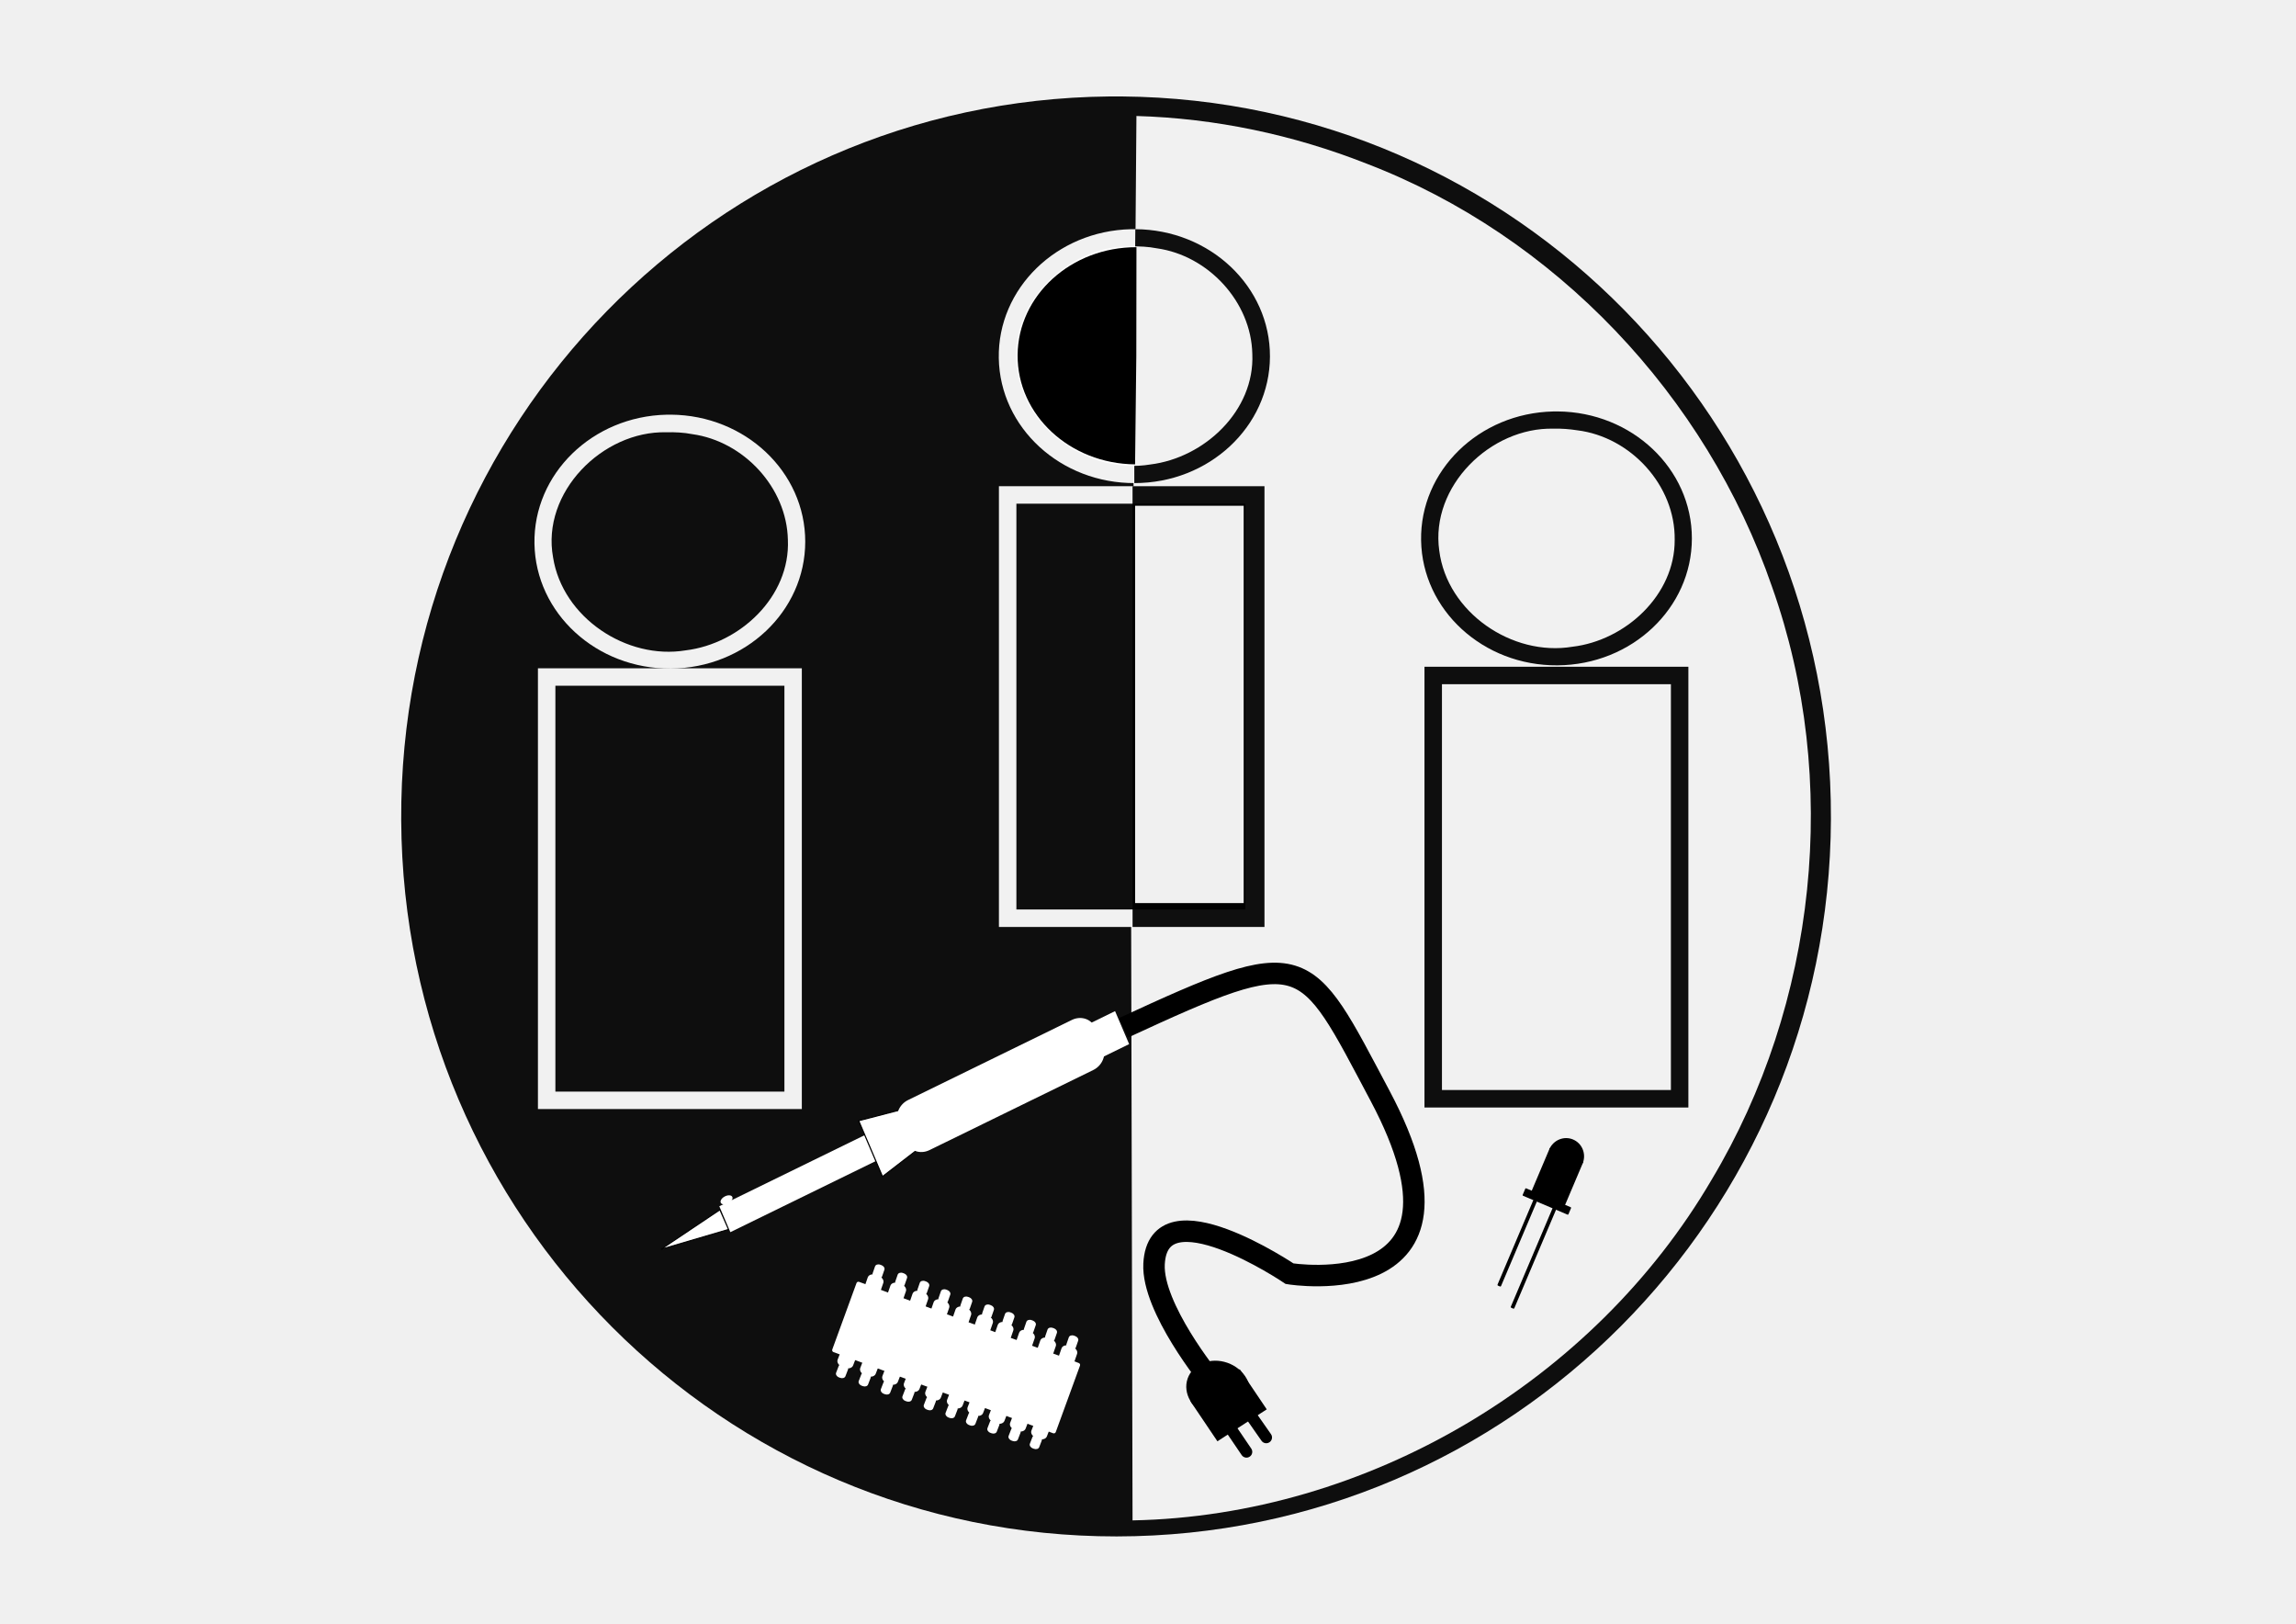
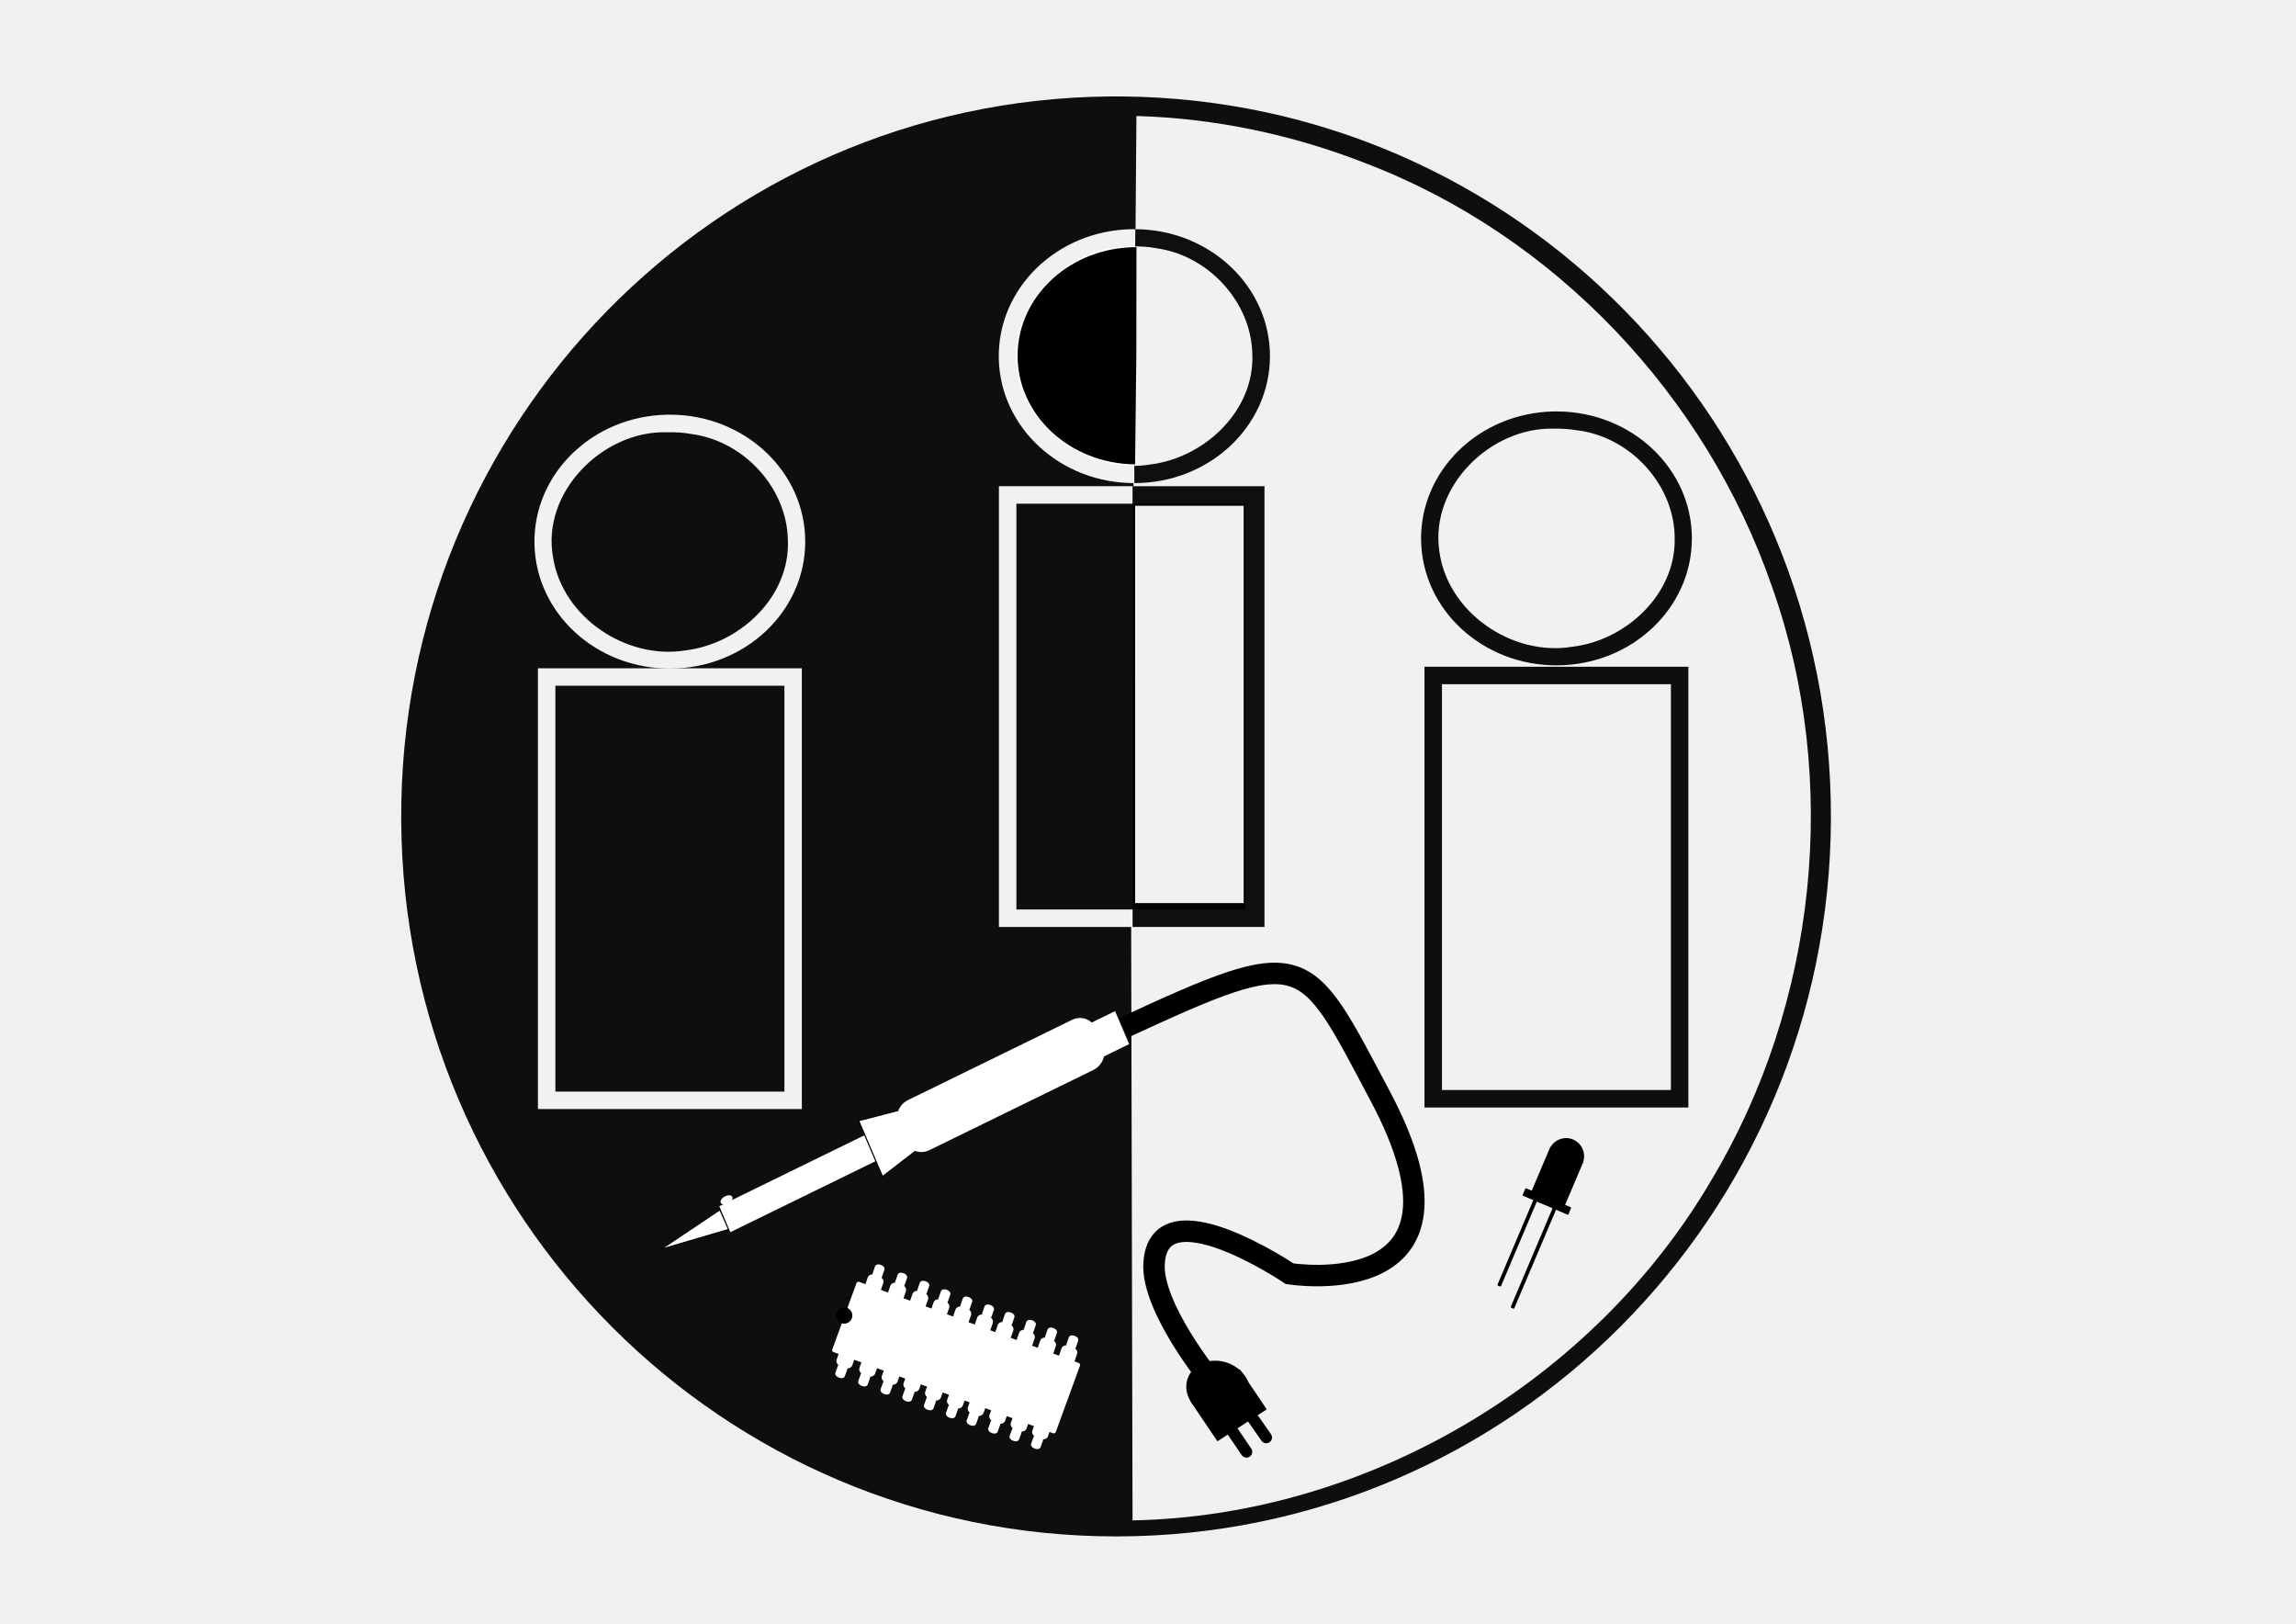
<svg xmlns="http://www.w3.org/2000/svg" width="1052.362" height="744.094" id="svg2" version="1.0">
  <defs id="defs4" />
  <g id="layer1">
    <rect style="opacity:1;fill:#4d4d4d;fill-opacity:0;stroke:none;stroke-width:3.543;stroke-linecap:round;stroke-linejoin:round;stroke-miterlimit:4;stroke-dasharray:none;stroke-dashoffset:4;stroke-opacity:1" id="rect2160" width="1010.529" height="700.096" x="29.471" y="44.094" />
  </g>
  <g id="layer2">
    <path style="opacity:1;fill:#000000;fill-opacity:0.941;stroke:none;stroke-width:3.543;stroke-linecap:round;stroke-linejoin:round;stroke-miterlimit:4;stroke-dasharray:none;stroke-dashoffset:4;stroke-opacity:1" id="path2170" d="M 596.692,58.17 A 323.063,323.063 0 1 1 590.88,58.175" transform="matrix(1.014218,0,0,1.021327,-90.9669,-15.2117)" />
-     <g id="g4786" transform="matrix(0.9390537,0.3437706,-0.3437706,0.9390537,226.6169,-101.8413)">
-       <rect transform="matrix(0.9999958,2.8918197e-3,1.1097805e-3,0.9999994,0,0)" ry="0.93" y="588.672" x="392.335" height="34.263" width="109.199" id="rect4358" style="fill:#ffffff;fill-opacity:1;stroke:none;stroke-width:10;stroke-linecap:round;stroke-linejoin:round;stroke-miterlimit:4;stroke-dasharray:none;stroke-dashoffset:4;stroke-opacity:0" />
-       <g transform="translate(0.3789291,0)" id="g4562">
-         <g transform="matrix(1.480867,1.2357759e-2,-1.9710071e-2,1.138445,-124.5226,-72.78281)" id="use2239">
-           <rect style="opacity:1;fill:#ffffff;fill-opacity:1;stroke:none;stroke-width:10;stroke-linecap:round;stroke-linejoin:round;stroke-miterlimit:4;stroke-dasharray:none;stroke-dashoffset:4;stroke-opacity:0" id="rect2342" width="5.107" height="8.415" x="360" y="604.094" ry="2.031" />
-           <rect ry="1.345" y="611.405" x="361.015" height="5.572" width="3.077" id="rect2344" style="opacity:1;fill:#ffffff;fill-opacity:1;stroke:none;stroke-width:10;stroke-linecap:round;stroke-linejoin:round;stroke-miterlimit:4;stroke-dasharray:none;stroke-dashoffset:4;stroke-opacity:0" />
-         </g>
-         <g transform="matrix(1.480867,1.2357759e-2,-1.9710071e-2,1.138445,-113.4758,-72.78281)" id="use2243">
-           <rect style="opacity:1;fill:#ffffff;fill-opacity:1;stroke:none;stroke-width:10;stroke-linecap:round;stroke-linejoin:round;stroke-miterlimit:4;stroke-dasharray:none;stroke-dashoffset:4;stroke-opacity:0" id="rect2348" width="5.107" height="8.415" x="360" y="604.094" ry="2.031" />
-           <rect ry="1.345" y="611.405" x="361.015" height="5.572" width="3.077" id="rect2350" style="opacity:1;fill:#ffffff;fill-opacity:1;stroke:none;stroke-width:10;stroke-linecap:round;stroke-linejoin:round;stroke-miterlimit:4;stroke-dasharray:none;stroke-dashoffset:4;stroke-opacity:0" />
-         </g>
-         <g transform="matrix(1.480867,1.2357759e-2,-1.9710071e-2,1.138445,-102.6688,-72.78281)" id="use2245">
-           <rect style="opacity:1;fill:#ffffff;fill-opacity:1;stroke:none;stroke-width:10;stroke-linecap:round;stroke-linejoin:round;stroke-miterlimit:4;stroke-dasharray:none;stroke-dashoffset:4;stroke-opacity:0" id="rect2354" width="5.107" height="8.415" x="360" y="604.094" ry="2.031" />
-           <rect ry="1.345" y="611.405" x="361.015" height="5.572" width="3.077" id="rect2356" style="opacity:1;fill:#ffffff;fill-opacity:1;stroke:none;stroke-width:10;stroke-linecap:round;stroke-linejoin:round;stroke-miterlimit:4;stroke-dasharray:none;stroke-dashoffset:4;stroke-opacity:0" />
-         </g>
-         <g transform="matrix(1.480867,1.2357759e-2,-1.9710071e-2,1.138445,-92.25095,-73.10767)" id="use2247">
-           <rect style="opacity:1;fill:#ffffff;fill-opacity:1;stroke:none;stroke-width:10;stroke-linecap:round;stroke-linejoin:round;stroke-miterlimit:4;stroke-dasharray:none;stroke-dashoffset:4;stroke-opacity:0" id="rect2360" width="5.107" height="8.415" x="360" y="604.094" ry="2.031" />
-           <rect ry="1.345" y="611.405" x="361.015" height="5.572" width="3.077" id="rect2362" style="opacity:1;fill:#ffffff;fill-opacity:1;stroke:none;stroke-width:10;stroke-linecap:round;stroke-linejoin:round;stroke-miterlimit:4;stroke-dasharray:none;stroke-dashoffset:4;stroke-opacity:0" />
-         </g>
-         <g transform="matrix(1.480867,1.2357759e-2,-1.9710071e-2,1.138445,-40.32144,-72.78281)" id="use2249">
-           <rect style="opacity:1;fill:#ffffff;fill-opacity:1;stroke:none;stroke-width:10;stroke-linecap:round;stroke-linejoin:round;stroke-miterlimit:4;stroke-dasharray:none;stroke-dashoffset:4;stroke-opacity:0" id="rect2366" width="5.107" height="8.415" x="360" y="604.094" ry="2.031" />
-           <rect ry="1.345" y="611.405" x="361.015" height="5.572" width="3.077" id="rect2368" style="opacity:1;fill:#ffffff;fill-opacity:1;stroke:none;stroke-width:10;stroke-linecap:round;stroke-linejoin:round;stroke-miterlimit:4;stroke-dasharray:none;stroke-dashoffset:4;stroke-opacity:0" />
-         </g>
-         <g transform="matrix(1.480867,1.2357759e-2,-1.9710071e-2,1.138445,-71.0793,-72.78281)" id="use2251">
-           <rect style="opacity:1;fill:#ffffff;fill-opacity:1;stroke:none;stroke-width:10;stroke-linecap:round;stroke-linejoin:round;stroke-miterlimit:4;stroke-dasharray:none;stroke-dashoffset:4;stroke-opacity:0" id="rect2372" width="5.107" height="8.415" x="360" y="604.094" ry="2.031" />
-           <rect ry="1.345" y="611.405" x="361.015" height="5.572" width="3.077" id="rect2374" style="opacity:1;fill:#ffffff;fill-opacity:1;stroke:none;stroke-width:10;stroke-linecap:round;stroke-linejoin:round;stroke-miterlimit:4;stroke-dasharray:none;stroke-dashoffset:4;stroke-opacity:0" />
-         </g>
-         <g transform="matrix(1.480867,1.2357759e-2,-1.9710071e-2,1.138445,-81.68663,-72.78281)" id="use2253">
-           <rect style="opacity:1;fill:#ffffff;fill-opacity:1;stroke:none;stroke-width:10;stroke-linecap:round;stroke-linejoin:round;stroke-miterlimit:4;stroke-dasharray:none;stroke-dashoffset:4;stroke-opacity:0" id="rect2378" width="5.107" height="8.415" x="360" y="604.094" ry="2.031" />
-           <rect ry="1.345" y="611.405" x="361.015" height="5.572" width="3.077" id="rect2380" style="opacity:1;fill:#ffffff;fill-opacity:1;stroke:none;stroke-width:10;stroke-linecap:round;stroke-linejoin:round;stroke-miterlimit:4;stroke-dasharray:none;stroke-dashoffset:4;stroke-opacity:0" />
-         </g>
-         <g transform="matrix(1.480867,1.2357759e-2,-1.9710071e-2,1.138445,-61.0793,-72.78281)" id="use2255">
-           <rect style="opacity:1;fill:#ffffff;fill-opacity:1;stroke:none;stroke-width:10;stroke-linecap:round;stroke-linejoin:round;stroke-miterlimit:4;stroke-dasharray:none;stroke-dashoffset:4;stroke-opacity:0" id="rect2384" width="5.107" height="8.415" x="360" y="604.094" ry="2.031" />
-           <rect ry="1.345" y="611.405" x="361.015" height="5.572" width="3.077" id="rect2386" style="opacity:1;fill:#ffffff;fill-opacity:1;stroke:none;stroke-width:10;stroke-linecap:round;stroke-linejoin:round;stroke-miterlimit:4;stroke-dasharray:none;stroke-dashoffset:4;stroke-opacity:0" />
-         </g>
-         <g transform="matrix(1.480867,1.2357759e-2,-1.9710071e-2,1.138445,-50.64878,-72.78281)" id="use2257">
-           <rect style="opacity:1;fill:#ffffff;fill-opacity:1;stroke:none;stroke-width:10;stroke-linecap:round;stroke-linejoin:round;stroke-miterlimit:4;stroke-dasharray:none;stroke-dashoffset:4;stroke-opacity:0" id="rect2390" width="5.107" height="8.415" x="360" y="604.094" ry="2.031" />
-           <rect ry="1.345" y="611.405" x="361.015" height="5.572" width="3.077" id="rect2392" style="opacity:1;fill:#ffffff;fill-opacity:1;stroke:none;stroke-width:10;stroke-linecap:round;stroke-linejoin:round;stroke-miterlimit:4;stroke-dasharray:none;stroke-dashoffset:4;stroke-opacity:0" />
-         </g>
-         <g transform="matrix(1.480867,1.2357759e-2,-1.9710071e-2,1.138445,-29.94251,-72.78281)" id="use2279">
-           <rect style="opacity:1;fill:#ffffff;fill-opacity:1;stroke:none;stroke-width:10;stroke-linecap:round;stroke-linejoin:round;stroke-miterlimit:4;stroke-dasharray:none;stroke-dashoffset:4;stroke-opacity:0" id="rect2396" width="5.107" height="8.415" x="360" y="604.094" ry="2.031" />
-           <rect ry="1.345" y="611.405" x="361.015" height="5.572" width="3.077" id="rect2398" style="opacity:1;fill:#ffffff;fill-opacity:1;stroke:none;stroke-width:10;stroke-linecap:round;stroke-linejoin:round;stroke-miterlimit:4;stroke-dasharray:none;stroke-dashoffset:4;stroke-opacity:0" />
-         </g>
+     <rect style="fill:#ffffff;fill-opacity:1;stroke:none;stroke-width:10;stroke-linecap:round;stroke-linejoin:round;stroke-miterlimit:4;stroke-dasharray:none;stroke-dashoffset:4;stroke-opacity:0" id="rect4358" width="109.199" height="34.263" x="570.325" y="414.619" ry="0.93" transform="matrix(0.9380556,0.3464847,-0.3427283,0.9394346,0,0)" />
+     <g id="g4562" transform="matrix(0.9485408,0.3437706,-0.3178553,0.9390537,206.4869,-101.711)">
+       <g id="use2239" transform="matrix(1.480867,1.2357759e-2,-1.9710071e-2,1.138445,-124.5226,-72.78281)">
+         <rect ry="2.031" y="604.094" x="360" height="8.415" width="5.107" id="rect2342" style="opacity:1;fill:#ffffff;fill-opacity:1;stroke:none;stroke-width:10;stroke-linecap:round;stroke-linejoin:round;stroke-miterlimit:4;stroke-dasharray:none;stroke-dashoffset:4;stroke-opacity:0" />
+         <rect style="opacity:1;fill:#ffffff;fill-opacity:1;stroke:none;stroke-width:10;stroke-linecap:round;stroke-linejoin:round;stroke-miterlimit:4;stroke-dasharray:none;stroke-dashoffset:4;stroke-opacity:0" id="rect2344" width="3.077" height="5.572" x="361.015" y="611.405" ry="1.345" />
      </g>
-       <g transform="matrix(1,0,0,-1,0.3789291,1213.189)" id="g4594">
-         <g id="g4596" transform="matrix(1.480867,1.2357759e-2,-1.9710071e-2,1.138445,-124.5226,-72.78281)">
-           <rect ry="2.031" y="604.094" x="360" height="8.415" width="5.107" id="rect4598" style="opacity:1;fill:#ffffff;fill-opacity:1;stroke:none;stroke-width:10;stroke-linecap:round;stroke-linejoin:round;stroke-miterlimit:4;stroke-dasharray:none;stroke-dashoffset:4;stroke-opacity:0" />
-           <rect style="opacity:1;fill:#ffffff;fill-opacity:1;stroke:none;stroke-width:10;stroke-linecap:round;stroke-linejoin:round;stroke-miterlimit:4;stroke-dasharray:none;stroke-dashoffset:4;stroke-opacity:0" id="rect4600" width="3.077" height="5.572" x="361.015" y="611.405" ry="1.345" />
-         </g>
-         <g id="g4602" transform="matrix(1.480867,1.2357759e-2,-1.9710071e-2,1.138445,-113.4758,-72.78281)">
-           <rect ry="2.031" y="604.094" x="360" height="8.415" width="5.107" id="rect4604" style="opacity:1;fill:#ffffff;fill-opacity:1;stroke:none;stroke-width:10;stroke-linecap:round;stroke-linejoin:round;stroke-miterlimit:4;stroke-dasharray:none;stroke-dashoffset:4;stroke-opacity:0" />
-           <rect style="opacity:1;fill:#ffffff;fill-opacity:1;stroke:none;stroke-width:10;stroke-linecap:round;stroke-linejoin:round;stroke-miterlimit:4;stroke-dasharray:none;stroke-dashoffset:4;stroke-opacity:0" id="rect4606" width="3.077" height="5.572" x="361.015" y="611.405" ry="1.345" />
-         </g>
-         <g id="g4608" transform="matrix(1.480867,1.2357759e-2,-1.9710071e-2,1.138445,-102.6688,-72.78281)">
-           <rect ry="2.031" y="604.094" x="360" height="8.415" width="5.107" id="rect4610" style="opacity:1;fill:#ffffff;fill-opacity:1;stroke:none;stroke-width:10;stroke-linecap:round;stroke-linejoin:round;stroke-miterlimit:4;stroke-dasharray:none;stroke-dashoffset:4;stroke-opacity:0" />
-           <rect style="opacity:1;fill:#ffffff;fill-opacity:1;stroke:none;stroke-width:10;stroke-linecap:round;stroke-linejoin:round;stroke-miterlimit:4;stroke-dasharray:none;stroke-dashoffset:4;stroke-opacity:0" id="rect4612" width="3.077" height="5.572" x="361.015" y="611.405" ry="1.345" />
-         </g>
-         <g id="g4614" transform="matrix(1.480867,1.2357759e-2,-1.9710071e-2,1.138445,-92.25095,-73.10767)">
-           <rect ry="2.031" y="604.094" x="360" height="8.415" width="5.107" id="rect4616" style="opacity:1;fill:#ffffff;fill-opacity:1;stroke:none;stroke-width:10;stroke-linecap:round;stroke-linejoin:round;stroke-miterlimit:4;stroke-dasharray:none;stroke-dashoffset:4;stroke-opacity:0" />
-           <rect style="opacity:1;fill:#ffffff;fill-opacity:1;stroke:none;stroke-width:10;stroke-linecap:round;stroke-linejoin:round;stroke-miterlimit:4;stroke-dasharray:none;stroke-dashoffset:4;stroke-opacity:0" id="rect4618" width="3.077" height="5.572" x="361.015" y="611.405" ry="1.345" />
-         </g>
-         <g id="g4620" transform="matrix(1.480867,1.2357759e-2,-1.9710071e-2,1.138445,-40.32144,-72.78281)">
-           <rect ry="2.031" y="604.094" x="360" height="8.415" width="5.107" id="rect4622" style="opacity:1;fill:#ffffff;fill-opacity:1;stroke:none;stroke-width:10;stroke-linecap:round;stroke-linejoin:round;stroke-miterlimit:4;stroke-dasharray:none;stroke-dashoffset:4;stroke-opacity:0" />
-           <rect style="opacity:1;fill:#ffffff;fill-opacity:1;stroke:none;stroke-width:10;stroke-linecap:round;stroke-linejoin:round;stroke-miterlimit:4;stroke-dasharray:none;stroke-dashoffset:4;stroke-opacity:0" id="rect4624" width="3.077" height="5.572" x="361.015" y="611.405" ry="1.345" />
-         </g>
-         <g id="g4626" transform="matrix(1.480867,1.2357759e-2,-1.9710071e-2,1.138445,-71.0793,-72.78281)">
-           <rect ry="2.031" y="604.094" x="360" height="8.415" width="5.107" id="rect4628" style="opacity:1;fill:#ffffff;fill-opacity:1;stroke:none;stroke-width:10;stroke-linecap:round;stroke-linejoin:round;stroke-miterlimit:4;stroke-dasharray:none;stroke-dashoffset:4;stroke-opacity:0" />
-           <rect style="opacity:1;fill:#ffffff;fill-opacity:1;stroke:none;stroke-width:10;stroke-linecap:round;stroke-linejoin:round;stroke-miterlimit:4;stroke-dasharray:none;stroke-dashoffset:4;stroke-opacity:0" id="rect4630" width="3.077" height="5.572" x="361.015" y="611.405" ry="1.345" />
-         </g>
-         <g id="g4632" transform="matrix(1.480867,1.2357759e-2,-1.9710071e-2,1.138445,-81.68663,-72.78281)">
-           <rect ry="2.031" y="604.094" x="360" height="8.415" width="5.107" id="rect4634" style="opacity:1;fill:#ffffff;fill-opacity:1;stroke:none;stroke-width:10;stroke-linecap:round;stroke-linejoin:round;stroke-miterlimit:4;stroke-dasharray:none;stroke-dashoffset:4;stroke-opacity:0" />
-           <rect style="opacity:1;fill:#ffffff;fill-opacity:1;stroke:none;stroke-width:10;stroke-linecap:round;stroke-linejoin:round;stroke-miterlimit:4;stroke-dasharray:none;stroke-dashoffset:4;stroke-opacity:0" id="rect4636" width="3.077" height="5.572" x="361.015" y="611.405" ry="1.345" />
-         </g>
-         <g id="g4638" transform="matrix(1.480867,1.2357759e-2,-1.9710071e-2,1.138445,-61.0793,-72.78281)">
-           <rect ry="2.031" y="604.094" x="360" height="8.415" width="5.107" id="rect4640" style="opacity:1;fill:#ffffff;fill-opacity:1;stroke:none;stroke-width:10;stroke-linecap:round;stroke-linejoin:round;stroke-miterlimit:4;stroke-dasharray:none;stroke-dashoffset:4;stroke-opacity:0" />
-           <rect style="opacity:1;fill:#ffffff;fill-opacity:1;stroke:none;stroke-width:10;stroke-linecap:round;stroke-linejoin:round;stroke-miterlimit:4;stroke-dasharray:none;stroke-dashoffset:4;stroke-opacity:0" id="rect4642" width="3.077" height="5.572" x="361.015" y="611.405" ry="1.345" />
-         </g>
-         <g id="g4644" transform="matrix(1.480867,1.2357759e-2,-1.9710071e-2,1.138445,-50.64878,-72.78281)">
-           <rect ry="2.031" y="604.094" x="360" height="8.415" width="5.107" id="rect4646" style="opacity:1;fill:#ffffff;fill-opacity:1;stroke:none;stroke-width:10;stroke-linecap:round;stroke-linejoin:round;stroke-miterlimit:4;stroke-dasharray:none;stroke-dashoffset:4;stroke-opacity:0" />
-           <rect style="opacity:1;fill:#ffffff;fill-opacity:1;stroke:none;stroke-width:10;stroke-linecap:round;stroke-linejoin:round;stroke-miterlimit:4;stroke-dasharray:none;stroke-dashoffset:4;stroke-opacity:0" id="rect4648" width="3.077" height="5.572" x="361.015" y="611.405" ry="1.345" />
-         </g>
-         <g id="g4650" transform="matrix(1.480867,1.2357759e-2,-1.9710071e-2,1.138445,-29.94251,-72.78281)">
-           <rect ry="2.031" y="604.094" x="360" height="8.415" width="5.107" id="rect4652" style="opacity:1;fill:#ffffff;fill-opacity:1;stroke:none;stroke-width:10;stroke-linecap:round;stroke-linejoin:round;stroke-miterlimit:4;stroke-dasharray:none;stroke-dashoffset:4;stroke-opacity:0" />
-           <rect style="opacity:1;fill:#ffffff;fill-opacity:1;stroke:none;stroke-width:10;stroke-linecap:round;stroke-linejoin:round;stroke-miterlimit:4;stroke-dasharray:none;stroke-dashoffset:4;stroke-opacity:0" id="rect4654" width="3.077" height="5.572" x="361.015" y="611.405" ry="1.345" />
-         </g>
+       <g id="use2243" transform="matrix(1.480867,1.2357759e-2,-1.9710071e-2,1.138445,-113.4758,-72.78281)">
+         <rect ry="2.031" y="604.094" x="360" height="8.415" width="5.107" id="rect2348" style="opacity:1;fill:#ffffff;fill-opacity:1;stroke:none;stroke-width:10;stroke-linecap:round;stroke-linejoin:round;stroke-miterlimit:4;stroke-dasharray:none;stroke-dashoffset:4;stroke-opacity:0" />
+         <rect style="opacity:1;fill:#ffffff;fill-opacity:1;stroke:none;stroke-width:10;stroke-linecap:round;stroke-linejoin:round;stroke-miterlimit:4;stroke-dasharray:none;stroke-dashoffset:4;stroke-opacity:0" id="rect2350" width="3.077" height="5.572" x="361.015" y="611.405" ry="1.345" />
+       </g>
+       <g id="use2245" transform="matrix(1.480867,1.2357759e-2,-1.9710071e-2,1.138445,-102.6688,-72.78281)">
+         <rect ry="2.031" y="604.094" x="360" height="8.415" width="5.107" id="rect2354" style="opacity:1;fill:#ffffff;fill-opacity:1;stroke:none;stroke-width:10;stroke-linecap:round;stroke-linejoin:round;stroke-miterlimit:4;stroke-dasharray:none;stroke-dashoffset:4;stroke-opacity:0" />
+         <rect style="opacity:1;fill:#ffffff;fill-opacity:1;stroke:none;stroke-width:10;stroke-linecap:round;stroke-linejoin:round;stroke-miterlimit:4;stroke-dasharray:none;stroke-dashoffset:4;stroke-opacity:0" id="rect2356" width="3.077" height="5.572" x="361.015" y="611.405" ry="1.345" />
+       </g>
+       <g id="use2247" transform="matrix(1.480867,1.2357759e-2,-1.9710071e-2,1.138445,-92.25095,-73.10767)">
+         <rect ry="2.031" y="604.094" x="360" height="8.415" width="5.107" id="rect2360" style="opacity:1;fill:#ffffff;fill-opacity:1;stroke:none;stroke-width:10;stroke-linecap:round;stroke-linejoin:round;stroke-miterlimit:4;stroke-dasharray:none;stroke-dashoffset:4;stroke-opacity:0" />
+         <rect style="opacity:1;fill:#ffffff;fill-opacity:1;stroke:none;stroke-width:10;stroke-linecap:round;stroke-linejoin:round;stroke-miterlimit:4;stroke-dasharray:none;stroke-dashoffset:4;stroke-opacity:0" id="rect2362" width="3.077" height="5.572" x="361.015" y="611.405" ry="1.345" />
+       </g>
+       <g id="use2249" transform="matrix(1.480867,1.2357759e-2,-1.9710071e-2,1.138445,-40.32144,-72.78281)">
+         <rect ry="2.031" y="604.094" x="360" height="8.415" width="5.107" id="rect2366" style="opacity:1;fill:#ffffff;fill-opacity:1;stroke:none;stroke-width:10;stroke-linecap:round;stroke-linejoin:round;stroke-miterlimit:4;stroke-dasharray:none;stroke-dashoffset:4;stroke-opacity:0" />
+         <rect style="opacity:1;fill:#ffffff;fill-opacity:1;stroke:none;stroke-width:10;stroke-linecap:round;stroke-linejoin:round;stroke-miterlimit:4;stroke-dasharray:none;stroke-dashoffset:4;stroke-opacity:0" id="rect2368" width="3.077" height="5.572" x="361.015" y="611.405" ry="1.345" />
+       </g>
+       <g id="use2251" transform="matrix(1.480867,1.2357759e-2,-1.9710071e-2,1.138445,-71.0793,-72.78281)">
+         <rect ry="2.031" y="604.094" x="360" height="8.415" width="5.107" id="rect2372" style="opacity:1;fill:#ffffff;fill-opacity:1;stroke:none;stroke-width:10;stroke-linecap:round;stroke-linejoin:round;stroke-miterlimit:4;stroke-dasharray:none;stroke-dashoffset:4;stroke-opacity:0" />
+         <rect style="opacity:1;fill:#ffffff;fill-opacity:1;stroke:none;stroke-width:10;stroke-linecap:round;stroke-linejoin:round;stroke-miterlimit:4;stroke-dasharray:none;stroke-dashoffset:4;stroke-opacity:0" id="rect2374" width="3.077" height="5.572" x="361.015" y="611.405" ry="1.345" />
+       </g>
+       <g id="use2253" transform="matrix(1.480867,1.2357759e-2,-1.9710071e-2,1.138445,-81.68663,-72.78281)">
+         <rect ry="2.031" y="604.094" x="360" height="8.415" width="5.107" id="rect2378" style="opacity:1;fill:#ffffff;fill-opacity:1;stroke:none;stroke-width:10;stroke-linecap:round;stroke-linejoin:round;stroke-miterlimit:4;stroke-dasharray:none;stroke-dashoffset:4;stroke-opacity:0" />
+         <rect style="opacity:1;fill:#ffffff;fill-opacity:1;stroke:none;stroke-width:10;stroke-linecap:round;stroke-linejoin:round;stroke-miterlimit:4;stroke-dasharray:none;stroke-dashoffset:4;stroke-opacity:0" id="rect2380" width="3.077" height="5.572" x="361.015" y="611.405" ry="1.345" />
+       </g>
+       <g id="use2255" transform="matrix(1.480867,1.2357759e-2,-1.9710071e-2,1.138445,-61.0793,-72.78281)">
+         <rect ry="2.031" y="604.094" x="360" height="8.415" width="5.107" id="rect2384" style="opacity:1;fill:#ffffff;fill-opacity:1;stroke:none;stroke-width:10;stroke-linecap:round;stroke-linejoin:round;stroke-miterlimit:4;stroke-dasharray:none;stroke-dashoffset:4;stroke-opacity:0" />
+         <rect style="opacity:1;fill:#ffffff;fill-opacity:1;stroke:none;stroke-width:10;stroke-linecap:round;stroke-linejoin:round;stroke-miterlimit:4;stroke-dasharray:none;stroke-dashoffset:4;stroke-opacity:0" id="rect2386" width="3.077" height="5.572" x="361.015" y="611.405" ry="1.345" />
+       </g>
+       <g id="use2257" transform="matrix(1.480867,1.2357759e-2,-1.9710071e-2,1.138445,-50.64878,-72.78281)">
+         <rect ry="2.031" y="604.094" x="360" height="8.415" width="5.107" id="rect2390" style="opacity:1;fill:#ffffff;fill-opacity:1;stroke:none;stroke-width:10;stroke-linecap:round;stroke-linejoin:round;stroke-miterlimit:4;stroke-dasharray:none;stroke-dashoffset:4;stroke-opacity:0" />
+         <rect style="opacity:1;fill:#ffffff;fill-opacity:1;stroke:none;stroke-width:10;stroke-linecap:round;stroke-linejoin:round;stroke-miterlimit:4;stroke-dasharray:none;stroke-dashoffset:4;stroke-opacity:0" id="rect2392" width="3.077" height="5.572" x="361.015" y="611.405" ry="1.345" />
+       </g>
+       <g id="use2279" transform="matrix(1.480867,1.2357759e-2,-1.9710071e-2,1.138445,-29.94251,-72.78281)">
+         <rect ry="2.031" y="604.094" x="360" height="8.415" width="5.107" id="rect2396" style="opacity:1;fill:#ffffff;fill-opacity:1;stroke:none;stroke-width:10;stroke-linecap:round;stroke-linejoin:round;stroke-miterlimit:4;stroke-dasharray:none;stroke-dashoffset:4;stroke-opacity:0" />
+         <rect style="opacity:1;fill:#ffffff;fill-opacity:1;stroke:none;stroke-width:10;stroke-linecap:round;stroke-linejoin:round;stroke-miterlimit:4;stroke-dasharray:none;stroke-dashoffset:4;stroke-opacity:0" id="rect2398" width="3.077" height="5.572" x="361.015" y="611.405" ry="1.345" />
      </g>
    </g>
+     <g id="g4594" transform="matrix(0.9390537,0.3437706,0.3437706,-0.9390537,-190.086,1037.539)">
+       <g transform="matrix(1.480867,1.2357759e-2,-1.9710071e-2,1.138445,-124.5226,-72.78281)" id="g4596">
+         <rect style="opacity:1;fill:#ffffff;fill-opacity:1;stroke:none;stroke-width:10;stroke-linecap:round;stroke-linejoin:round;stroke-miterlimit:4;stroke-dasharray:none;stroke-dashoffset:4;stroke-opacity:0" id="rect4598" width="5.107" height="8.415" x="360" y="604.094" ry="2.031" />
+         <rect ry="1.345" y="611.405" x="361.015" height="5.572" width="3.077" id="rect4600" style="opacity:1;fill:#ffffff;fill-opacity:1;stroke:none;stroke-width:10;stroke-linecap:round;stroke-linejoin:round;stroke-miterlimit:4;stroke-dasharray:none;stroke-dashoffset:4;stroke-opacity:0" />
+       </g>
+       <g transform="matrix(1.480867,1.2357759e-2,-1.9710071e-2,1.138445,-113.4758,-72.78281)" id="g4602">
+         <rect style="opacity:1;fill:#ffffff;fill-opacity:1;stroke:none;stroke-width:10;stroke-linecap:round;stroke-linejoin:round;stroke-miterlimit:4;stroke-dasharray:none;stroke-dashoffset:4;stroke-opacity:0" id="rect4604" width="5.107" height="8.415" x="360" y="604.094" ry="2.031" />
+         <rect ry="1.345" y="611.405" x="361.015" height="5.572" width="3.077" id="rect4606" style="opacity:1;fill:#ffffff;fill-opacity:1;stroke:none;stroke-width:10;stroke-linecap:round;stroke-linejoin:round;stroke-miterlimit:4;stroke-dasharray:none;stroke-dashoffset:4;stroke-opacity:0" />
+       </g>
+       <g transform="matrix(1.480867,1.2357759e-2,-1.9710071e-2,1.138445,-102.6688,-72.78281)" id="g4608">
+         <rect style="opacity:1;fill:#ffffff;fill-opacity:1;stroke:none;stroke-width:10;stroke-linecap:round;stroke-linejoin:round;stroke-miterlimit:4;stroke-dasharray:none;stroke-dashoffset:4;stroke-opacity:0" id="rect4610" width="5.107" height="8.415" x="360" y="604.094" ry="2.031" />
+         <rect ry="1.345" y="611.405" x="361.015" height="5.572" width="3.077" id="rect4612" style="opacity:1;fill:#ffffff;fill-opacity:1;stroke:none;stroke-width:10;stroke-linecap:round;stroke-linejoin:round;stroke-miterlimit:4;stroke-dasharray:none;stroke-dashoffset:4;stroke-opacity:0" />
+       </g>
+       <g transform="matrix(1.480867,1.2357759e-2,-1.9710071e-2,1.138445,-92.25095,-73.10767)" id="g4614">
+         <rect style="opacity:1;fill:#ffffff;fill-opacity:1;stroke:none;stroke-width:10;stroke-linecap:round;stroke-linejoin:round;stroke-miterlimit:4;stroke-dasharray:none;stroke-dashoffset:4;stroke-opacity:0" id="rect4616" width="5.107" height="8.415" x="360" y="604.094" ry="2.031" />
+         <rect ry="1.345" y="611.405" x="361.015" height="5.572" width="3.077" id="rect4618" style="opacity:1;fill:#ffffff;fill-opacity:1;stroke:none;stroke-width:10;stroke-linecap:round;stroke-linejoin:round;stroke-miterlimit:4;stroke-dasharray:none;stroke-dashoffset:4;stroke-opacity:0" />
+       </g>
+       <g transform="matrix(1.480867,1.2357759e-2,-1.9710071e-2,1.138445,-40.32144,-72.78281)" id="g4620">
+         <rect style="opacity:1;fill:#ffffff;fill-opacity:1;stroke:none;stroke-width:10;stroke-linecap:round;stroke-linejoin:round;stroke-miterlimit:4;stroke-dasharray:none;stroke-dashoffset:4;stroke-opacity:0" id="rect4622" width="5.107" height="8.415" x="360" y="604.094" ry="2.031" />
+         <rect ry="1.345" y="611.405" x="361.015" height="5.572" width="3.077" id="rect4624" style="opacity:1;fill:#ffffff;fill-opacity:1;stroke:none;stroke-width:10;stroke-linecap:round;stroke-linejoin:round;stroke-miterlimit:4;stroke-dasharray:none;stroke-dashoffset:4;stroke-opacity:0" />
+       </g>
+       <g transform="matrix(1.480867,1.2357759e-2,-1.9710071e-2,1.138445,-71.0793,-72.78281)" id="g4626">
+         <rect style="opacity:1;fill:#ffffff;fill-opacity:1;stroke:none;stroke-width:10;stroke-linecap:round;stroke-linejoin:round;stroke-miterlimit:4;stroke-dasharray:none;stroke-dashoffset:4;stroke-opacity:0" id="rect4628" width="5.107" height="8.415" x="360" y="604.094" ry="2.031" />
+         <rect ry="1.345" y="611.405" x="361.015" height="5.572" width="3.077" id="rect4630" style="opacity:1;fill:#ffffff;fill-opacity:1;stroke:none;stroke-width:10;stroke-linecap:round;stroke-linejoin:round;stroke-miterlimit:4;stroke-dasharray:none;stroke-dashoffset:4;stroke-opacity:0" />
+       </g>
+       <g transform="matrix(1.480867,1.2357759e-2,-1.9710071e-2,1.138445,-81.68663,-72.78281)" id="g4632">
+         <rect style="opacity:1;fill:#ffffff;fill-opacity:1;stroke:none;stroke-width:10;stroke-linecap:round;stroke-linejoin:round;stroke-miterlimit:4;stroke-dasharray:none;stroke-dashoffset:4;stroke-opacity:0" id="rect4634" width="5.107" height="8.415" x="360" y="604.094" ry="2.031" />
+         <rect ry="1.345" y="611.405" x="361.015" height="5.572" width="3.077" id="rect4636" style="opacity:1;fill:#ffffff;fill-opacity:1;stroke:none;stroke-width:10;stroke-linecap:round;stroke-linejoin:round;stroke-miterlimit:4;stroke-dasharray:none;stroke-dashoffset:4;stroke-opacity:0" />
+       </g>
+       <g transform="matrix(1.480867,1.2357759e-2,-1.9710071e-2,1.138445,-61.0793,-72.78281)" id="g4638">
+         <rect style="opacity:1;fill:#ffffff;fill-opacity:1;stroke:none;stroke-width:10;stroke-linecap:round;stroke-linejoin:round;stroke-miterlimit:4;stroke-dasharray:none;stroke-dashoffset:4;stroke-opacity:0" id="rect4640" width="5.107" height="8.415" x="360" y="604.094" ry="2.031" />
+         <rect ry="1.345" y="611.405" x="361.015" height="5.572" width="3.077" id="rect4642" style="opacity:1;fill:#ffffff;fill-opacity:1;stroke:none;stroke-width:10;stroke-linecap:round;stroke-linejoin:round;stroke-miterlimit:4;stroke-dasharray:none;stroke-dashoffset:4;stroke-opacity:0" />
+       </g>
+       <g transform="matrix(1.480867,1.2357759e-2,-1.9710071e-2,1.138445,-50.64878,-72.78281)" id="g4644">
+         <rect style="opacity:1;fill:#ffffff;fill-opacity:1;stroke:none;stroke-width:10;stroke-linecap:round;stroke-linejoin:round;stroke-miterlimit:4;stroke-dasharray:none;stroke-dashoffset:4;stroke-opacity:0" id="rect4646" width="5.107" height="8.415" x="360" y="604.094" ry="2.031" />
+         <rect ry="1.345" y="611.405" x="361.015" height="5.572" width="3.077" id="rect4648" style="opacity:1;fill:#ffffff;fill-opacity:1;stroke:none;stroke-width:10;stroke-linecap:round;stroke-linejoin:round;stroke-miterlimit:4;stroke-dasharray:none;stroke-dashoffset:4;stroke-opacity:0" />
+       </g>
+       <g transform="matrix(1.480867,1.2357759e-2,-1.9710071e-2,1.138445,-29.94251,-72.78281)" id="g4650">
+         <rect style="opacity:1;fill:#ffffff;fill-opacity:1;stroke:none;stroke-width:10;stroke-linecap:round;stroke-linejoin:round;stroke-miterlimit:4;stroke-dasharray:none;stroke-dashoffset:4;stroke-opacity:0" id="rect4652" width="5.107" height="8.415" x="360" y="604.094" ry="2.031" />
+         <rect ry="1.345" y="611.405" x="361.015" height="5.572" width="3.077" id="rect4654" style="opacity:1;fill:#ffffff;fill-opacity:1;stroke:none;stroke-width:10;stroke-linecap:round;stroke-linejoin:round;stroke-miterlimit:4;stroke-dasharray:none;stroke-dashoffset:4;stroke-opacity:0" />
+       </g>
+     </g>
+     <path style="opacity:1;fill:#000000;fill-opacity:1;stroke:none;stroke-width:10;stroke-linecap:round;stroke-linejoin:round;stroke-miterlimit:4;stroke-dasharray:none;stroke-dashoffset:4;stroke-opacity:0" id="path2381" d="M 263.687,632.094 A 3.751,3.751 0 1 1 263.619,632.094" transform="translate(123.254,-32.99977)" />
  </g>
  <g id="layer3">
    <path style="opacity:1;fill:#ffffff;fill-opacity:0.941;stroke:none;stroke-width:3.543;stroke-linecap:round;stroke-linejoin:round;stroke-miterlimit:4;stroke-dasharray:none;stroke-dashoffset:4;stroke-opacity:1" d="M 518.348,374.906 C 518.597,482.188 518.848,589.469 519.098,696.75 C 626.636,694.657 730.363,633.193 784.535,540.594 C 832.749,460.04 843.677,357.495 812.223,268.969 C 782.079,181.407 712.859,108.104 626.223,74.938 C 592.688,61.724 556.97,54.195 520.879,53.156 C 520.035,160.406 519.191,267.656 518.348,374.906 z " id="path2172" />
    <path transform="matrix(1.013334,0,0,1.013334,-82.39393,10.07221)" d="M 384.805,177.588 A 61.244,57.416 0 1 1 382.84,177.602" id="path2191" style="opacity:1;fill:#ffffff;fill-opacity:0.941;stroke:none;stroke-width:3.543;stroke-linecap:round;stroke-linejoin:round;stroke-miterlimit:4;stroke-dasharray:none;stroke-dashoffset:4;stroke-opacity:1" />
    <rect y="306.258" x="246.559" height="201.986" width="120.957" id="rect2193" style="opacity:1;fill:#ffffff;fill-opacity:0.941;stroke:none;stroke-width:3.543;stroke-linecap:round;stroke-linejoin:round;stroke-miterlimit:4;stroke-dasharray:none;stroke-dashoffset:4;stroke-opacity:1" />
    <path style="opacity:1;fill:#000000;fill-opacity:0.941;stroke:none;stroke-width:3.543;stroke-linecap:round;stroke-linejoin:round;stroke-miterlimit:4;stroke-dasharray:none;stroke-dashoffset:4;stroke-opacity:1" d="M 254.562,500.25 C 289.552,500.25 324.542,500.25 359.531,500.25 C 359.531,438.25 359.531,376.25 359.531,314.25 C 324.542,314.25 289.552,314.25 254.562,314.25 C 254.562,376.25 254.562,438.25 254.562,500.25 z " id="rect9006" />
    <path style="opacity:1;fill:#000000;fill-opacity:0.941;stroke:none;stroke-width:3.543;stroke-linecap:round;stroke-linejoin:round;stroke-miterlimit:4;stroke-dasharray:none;stroke-dashoffset:4;stroke-opacity:1" d="M 305.312,198.094 C 276.166,197.466 248.05,225.631 253.5,255.438 C 257.828,282.979 287.2,302.551 314.344,298.031 C 339.141,294.993 362.267,273.444 361.125,247.375 C 360.622,223.418 340.875,202.268 317.375,198.969 C 313.418,198.198 309.373,198.001 305.312,198.094 z " id="path9983" />
    <rect style="fill:#000000;fill-opacity:0.941;stroke:none;stroke-width:3.543;stroke-linecap:round;stroke-linejoin:round;stroke-miterlimit:4;stroke-dasharray:none;stroke-dashoffset:4;stroke-opacity:1" id="rect2213" width="120.957" height="201.986" x="652.904" y="305.55" />
    <path style="fill:#ffffff;fill-opacity:0.941;stroke:none;stroke-width:3.543;stroke-linecap:round;stroke-linejoin:round;stroke-miterlimit:4;stroke-dasharray:none;stroke-dashoffset:4;stroke-opacity:1" d="M 660.914,499.528 C 695.893,499.528 730.872,499.528 765.852,499.528 C 765.852,437.538 765.852,375.549 765.852,313.559 C 730.872,313.559 695.893,313.559 660.914,313.559 C 660.914,375.549 660.914,437.538 660.914,499.528 z " id="rect9991" />
    <g id="g10026" transform="translate(-186.7948,16.84215)">
      <path transform="matrix(1.013334,0,0,1.013334,510.7885,-8.250299)" d="M 384.805,177.588 A 61.244,57.416 0 1 1 382.84,177.602" id="path6097" style="fill:#000000;fill-opacity:0.941;stroke:none;stroke-width:3.543;stroke-linecap:round;stroke-linejoin:round;stroke-miterlimit:4;stroke-dasharray:none;stroke-dashoffset:4;stroke-opacity:1" />
      <path id="path10006" d="M 898.818,179.605 C 869.958,178.918 842.302,206.007 846.474,235.511 C 850.059,263.796 879.89,284.12 907.474,279.542 C 931.812,276.683 954.531,255.843 954.381,230.542 C 954.736,205.633 934.188,183.371 909.756,180.355 C 906.195,179.798 902.478,179.502 898.818,179.605 z " style="fill:#ffffff;fill-opacity:0.941;stroke:none;stroke-width:3.543;stroke-linecap:round;stroke-linejoin:round;stroke-miterlimit:4;stroke-dasharray:none;stroke-dashoffset:4;stroke-opacity:1" />
    </g>
    <path style="opacity:1;fill:#000000;fill-opacity:0;stroke:none;stroke-width:5.043;stroke-linecap:round;stroke-linejoin:round;stroke-miterlimit:4;stroke-dasharray:none;stroke-dashoffset:4;stroke-opacity:0" id="path10076" d="M 526.737,379.692 A 4.593,20.67 0 1 1 526.59,379.697" />
    <path style="opacity:1;fill:#000000;fill-opacity:0;stroke:none;stroke-width:5.043;stroke-linecap:round;stroke-linejoin:round;stroke-miterlimit:4;stroke-dasharray:none;stroke-dashoffset:4;stroke-opacity:0" id="path10080" d="M 222.135,368.974 A 15.311,9.952 0 1 1 221.643,368.977" />
    <path style="opacity:1;fill:#000000;fill-opacity:0;stroke:none;stroke-width:5.043;stroke-linecap:round;stroke-linejoin:round;stroke-miterlimit:4;stroke-dasharray:none;stroke-dashoffset:4;stroke-opacity:0" id="path10082" d="M -77.887,71.94 A 24.498,21.435 0 1 1 -78.673,71.946" />
    <path style="opacity:1;fill:#000000;fill-opacity:0;stroke:none;stroke-width:5.043;stroke-linecap:round;stroke-linejoin:round;stroke-miterlimit:4;stroke-dasharray:none;stroke-dashoffset:4;stroke-opacity:0" id="path10100" d="M 1123.171,91.845 A 13.014,37.512 0 0 1 1135.748,120.936 L 1123.065,129.356 z" />
    <path style="opacity:1;fill:#000000;fill-opacity:0;stroke:none;stroke-width:5.043;stroke-linecap:round;stroke-linejoin:round;stroke-miterlimit:4;stroke-dasharray:none;stroke-dashoffset:4;stroke-opacity:0" id="path10102" d="M 1240.593,73.472 A 48.995,58.182 0 0 1 1287.94,118.593 L 1240.195,131.653 z" />
    <g id="g12205" transform="translate(1.531105,61.2442)">
      <g id="g12201">
        <rect y="161.569" x="456.32" height="201.986" width="120.957" id="rect10110" style="fill:#ffffff;fill-opacity:0.941;stroke:none;stroke-width:3.543;stroke-linecap:round;stroke-linejoin:round;stroke-miterlimit:4;stroke-dasharray:none;stroke-dashoffset:4;stroke-opacity:1" />
        <rect style="fill:#000000;fill-opacity:0.941;stroke:none;stroke-width:3.543;stroke-linecap:round;stroke-linejoin:round;stroke-miterlimit:4;stroke-dasharray:none;stroke-dashoffset:4;stroke-opacity:1" id="rect10166" width="60.47" height="201.986" x="517.564" y="161.569" />
      </g>
      <g id="g12197">
        <rect style="fill:#000000;fill-opacity:0.941;stroke:none;stroke-width:3.543;stroke-linecap:round;stroke-linejoin:round;stroke-miterlimit:4;stroke-dasharray:none;stroke-dashoffset:4;stroke-opacity:1" id="rect10150" width="104.937" height="185.96" x="464.33" y="169.582" />
        <rect y="170.529" x="518.754" height="182.082" width="49.752" id="rect10168" style="fill:#ffffff;fill-opacity:0.941;stroke:none;stroke-width:3.543;stroke-linecap:round;stroke-linejoin:round;stroke-miterlimit:4;stroke-dasharray:none;stroke-dashoffset:4;stroke-opacity:1" />
      </g>
    </g>
    <g id="g12189" transform="translate(-427.1783,-214.3547)">
      <g transform="translate(0,65.04547)" id="g10217">
        <path style="opacity:1;fill:#ffffff;fill-opacity:0.941;stroke:none;stroke-width:3.543;stroke-linecap:round;stroke-linejoin:round;stroke-miterlimit:4;stroke-dasharray:none;stroke-dashoffset:4;stroke-opacity:1" id="path10213" d="M 384.805,177.588 A 61.244,57.416 0 1 1 382.84,177.602" transform="matrix(1.013334,0,0,1.013334,557.6079,74.37861)" />
        <path transform="matrix(1.013334,0,0,1.013334,557.6079,74.37861)" d="M 384.805,177.588 A 61.244,57.416 0 0 1 384.346,292.419 L 384.307,235.002 z" id="path10215" style="opacity:1;fill:#000000;fill-opacity:0.941;stroke:none;stroke-width:3.543;stroke-linecap:round;stroke-linejoin:round;stroke-miterlimit:4;stroke-dasharray:none;stroke-dashoffset:4;stroke-opacity:1" />
      </g>
      <g id="g12185">
        <path id="path10211" d="M 945.36,327.277 C 916.214,326.65 888.098,354.814 893.548,384.621 C 897.876,412.163 927.248,431.735 954.391,427.215 C 979.189,424.176 1002.315,402.628 1001.173,376.559 C 1000.67,352.602 980.923,331.452 957.423,328.152 C 953.465,327.382 949.421,327.185 945.36,327.277 z " style="opacity:1;fill:#ffffff;fill-opacity:0.941;stroke:none;stroke-width:3.543;stroke-linecap:round;stroke-linejoin:round;stroke-miterlimit:4;stroke-dasharray:none;stroke-dashoffset:4;stroke-opacity:1" />
        <path style="opacity:1;fill:#000000;fill-opacity:1;stroke:none;stroke-width:5.043;stroke-linecap:round;stroke-linejoin:round;stroke-miterlimit:4;stroke-dasharray:none;stroke-dashoffset:4;stroke-opacity:0" id="path12183" d="M 833.233,148.492 A 43.636,43.636 0 0 1 833.74,61.222 L 833.687,104.858 z" transform="matrix(1.24548,0,0,1.140351,-90.33919,257.8198)" />
      </g>
    </g>
  </g>
  <g id="layer4">
    <g id="g4268" transform="matrix(0.4830844,-0.2361909,0.1986207,0.4653932,82.685,412.8737)" style="fill:#ffffff">
      <g id="g4257" style="fill:#ffffff">
        <g id="g4237" transform="translate(-57.49126,26.68829)" style="fill:#ffffff">
          <g transform="translate(-1.740541,0.7126701)" id="g3259" style="fill:#ffffff">
            <path style="fill:#ffffff;fill-opacity:1;fill-rule:evenodd;stroke:#000000;stroke-width:0.981px;stroke-linecap:butt;stroke-linejoin:miter;stroke-opacity:1" d="M 379.509,458.604 L 319.722,447.865 L 379.323,439.159 L 379.509,458.604 z " id="path2282" />
            <rect style="opacity:1;fill:#ffffff;fill-opacity:1;stroke:none;stroke-width:5.043;stroke-linecap:round;stroke-linejoin:round;stroke-miterlimit:4;stroke-dasharray:none;stroke-dashoffset:4;stroke-opacity:0" id="rect3255" width="138.083" height="25.528" x="380" y="436.019" />
            <path style="opacity:1;fill:#ffffff;fill-opacity:1;stroke:none;stroke-width:5.043;stroke-linecap:round;stroke-linejoin:round;stroke-miterlimit:4;stroke-dasharray:none;stroke-dashoffset:4;stroke-opacity:0" id="path3257" d="M 391.925,427.316 A 5.512,3.481 0 1 1 391.87,427.316" transform="translate(-4.061262,2.900901)" />
          </g>
          <path id="path3266" d="M 516.297,422.576 L 516.297,477.576 L 586.297,462.127 L 586.297,437.576 L 516.297,422.576 z " style="fill:#ffffff;fill-opacity:1;fill-rule:evenodd;stroke:#000000;stroke-width:1px;stroke-linecap:butt;stroke-linejoin:miter;stroke-opacity:1" />
        </g>
        <rect style="opacity:1;fill:#ffffff;fill-opacity:1;stroke:none;stroke-width:5.043;stroke-linecap:round;stroke-linejoin:round;stroke-miterlimit:4;stroke-dasharray:none;stroke-dashoffset:4;stroke-opacity:0" id="rect4255" width="186.744" height="49.315" x="488.892" y="452.106" ry="15.665" />
      </g>
      <rect ry="0" y="462.127" x="651.542" height="32.49" width="45.254" id="rect4266" style="opacity:1;fill:#ffffff;fill-opacity:1;stroke:none;stroke-width:5.043;stroke-linecap:round;stroke-linejoin:round;stroke-miterlimit:4;stroke-dasharray:none;stroke-dashoffset:4;stroke-opacity:0" />
    </g>
    <path style="fill:none;fill-rule:evenodd;stroke:#000000;stroke-width:9.836;stroke-linecap:butt;stroke-linejoin:miter;stroke-miterlimit:4;stroke-dasharray:none;stroke-opacity:1" d="M 514.918,471.034 C 599.214,432.067 597.411,436.086 632.548,502.18 C 683.929,598.83 591.082,583.696 591.082,583.696 C 591.082,583.696 530.783,543.024 528.955,579.236 C 527.939,599.367 554.791,632.282 554.791,632.282" id="path4281" />
    <g id="g2279" transform="matrix(0.9191016,0.3940207,-0.3940207,0.9191016,283.6607,-184.2334)">
      <g transform="matrix(-5.7136013e-2,-0.8960424,1.035479,-6.6027147e-2,44.73248,1102.548)" id="g6225">
        <path style="opacity:1;fill:#000000;fill-opacity:1;stroke:none;stroke-width:10;stroke-linecap:round;stroke-linejoin:round;stroke-miterlimit:4;stroke-dasharray:none;stroke-dashoffset:4;stroke-opacity:0" id="path6221" d="M 469.51,524.591 A 14.302,14.302 0 1 1 469.366,524.592" />
        <rect style="opacity:1;fill:#000000;fill-opacity:1;stroke:none;stroke-width:10;stroke-linecap:round;stroke-linejoin:round;stroke-miterlimit:4;stroke-dasharray:none;stroke-dashoffset:4;stroke-opacity:0" id="rect6223" width="28.564" height="22.58" x="697.731" y="187.884" transform="matrix(0.8328092,0.5535602,-0.6495109,0.7603523,0,0)" />
      </g>
      <rect transform="matrix(-0.8421568,-0.5392327,0.5392327,-0.8421568,0,0)" ry="2.652" y="-241.717" x="-867.158" height="5.303" width="18.94" id="rect6235" style="opacity:1;fill:#000000;fill-opacity:1;stroke:none;stroke-width:10;stroke-linecap:round;stroke-linejoin:round;stroke-miterlimit:4;stroke-dasharray:none;stroke-dashoffset:4;stroke-opacity:0" />
      <rect transform="matrix(-0.8496448,-0.5273554,0.5273554,-0.8496448,0,0)" style="opacity:1;fill:#000000;fill-opacity:1;stroke:none;stroke-width:10;stroke-linecap:round;stroke-linejoin:round;stroke-miterlimit:4;stroke-dasharray:none;stroke-dashoffset:4;stroke-opacity:0" id="rect6237" width="18.94" height="5.303" x="-863.5" y="-242.628" ry="2.652" />
    </g>
    <g id="g4872" transform="matrix(0.9206866,0.3903027,-0.3903027,0.9206866,264.6475,-236.6891)">
      <rect ry="0.401" y="545.174" x="710.435" height="50.492" width="1.741" id="rect4866" style="opacity:1;fill:#000000;fill-opacity:1;stroke:none;stroke-width:10;stroke-linecap:round;stroke-linejoin:round;stroke-miterlimit:4;stroke-dasharray:none;stroke-dashoffset:4;stroke-opacity:0" />
      <rect style="opacity:1;fill:#000000;fill-opacity:1;stroke:none;stroke-width:10;stroke-linecap:round;stroke-linejoin:round;stroke-miterlimit:4;stroke-dasharray:none;stroke-dashoffset:4;stroke-opacity:0" id="rect4868" width="1.741" height="50.492" x="720" y="552.138" ry="0.401" />
      <g id="g4861">
        <rect style="opacity:1;fill:#000000;fill-opacity:1;stroke:none;stroke-width:10;stroke-linecap:round;stroke-linejoin:round;stroke-miterlimit:4;stroke-dasharray:none;stroke-dashoffset:4;stroke-opacity:0" id="rect4856" width="16.615" height="21.825" x="708.081" y="528.139" ry="0.448" />
        <path style="fill:#000000;fill-opacity:1;stroke:none;stroke-width:10;stroke-linecap:round;stroke-linejoin:round;stroke-miterlimit:4;stroke-dasharray:none;stroke-dashoffset:4;stroke-opacity:0" id="path4349" d="M 338.004,596.357 A 6.771,6.771 0 0 1 338.251,609.893 L 337.949,603.128 z" transform="matrix(1.2460535e-2,-1.254377,1.2273,1.5071537e-2,-28.04063,943.9201)" />
        <rect style="opacity:1;fill:#000000;fill-opacity:1;stroke:none;stroke-width:10;stroke-linecap:round;stroke-linejoin:round;stroke-miterlimit:4;stroke-dasharray:none;stroke-dashoffset:4;stroke-opacity:0" id="rect4858" width="22.776" height="3.693" x="705" y="549.574" ry="0.301" />
      </g>
    </g>
  </g>
</svg>
